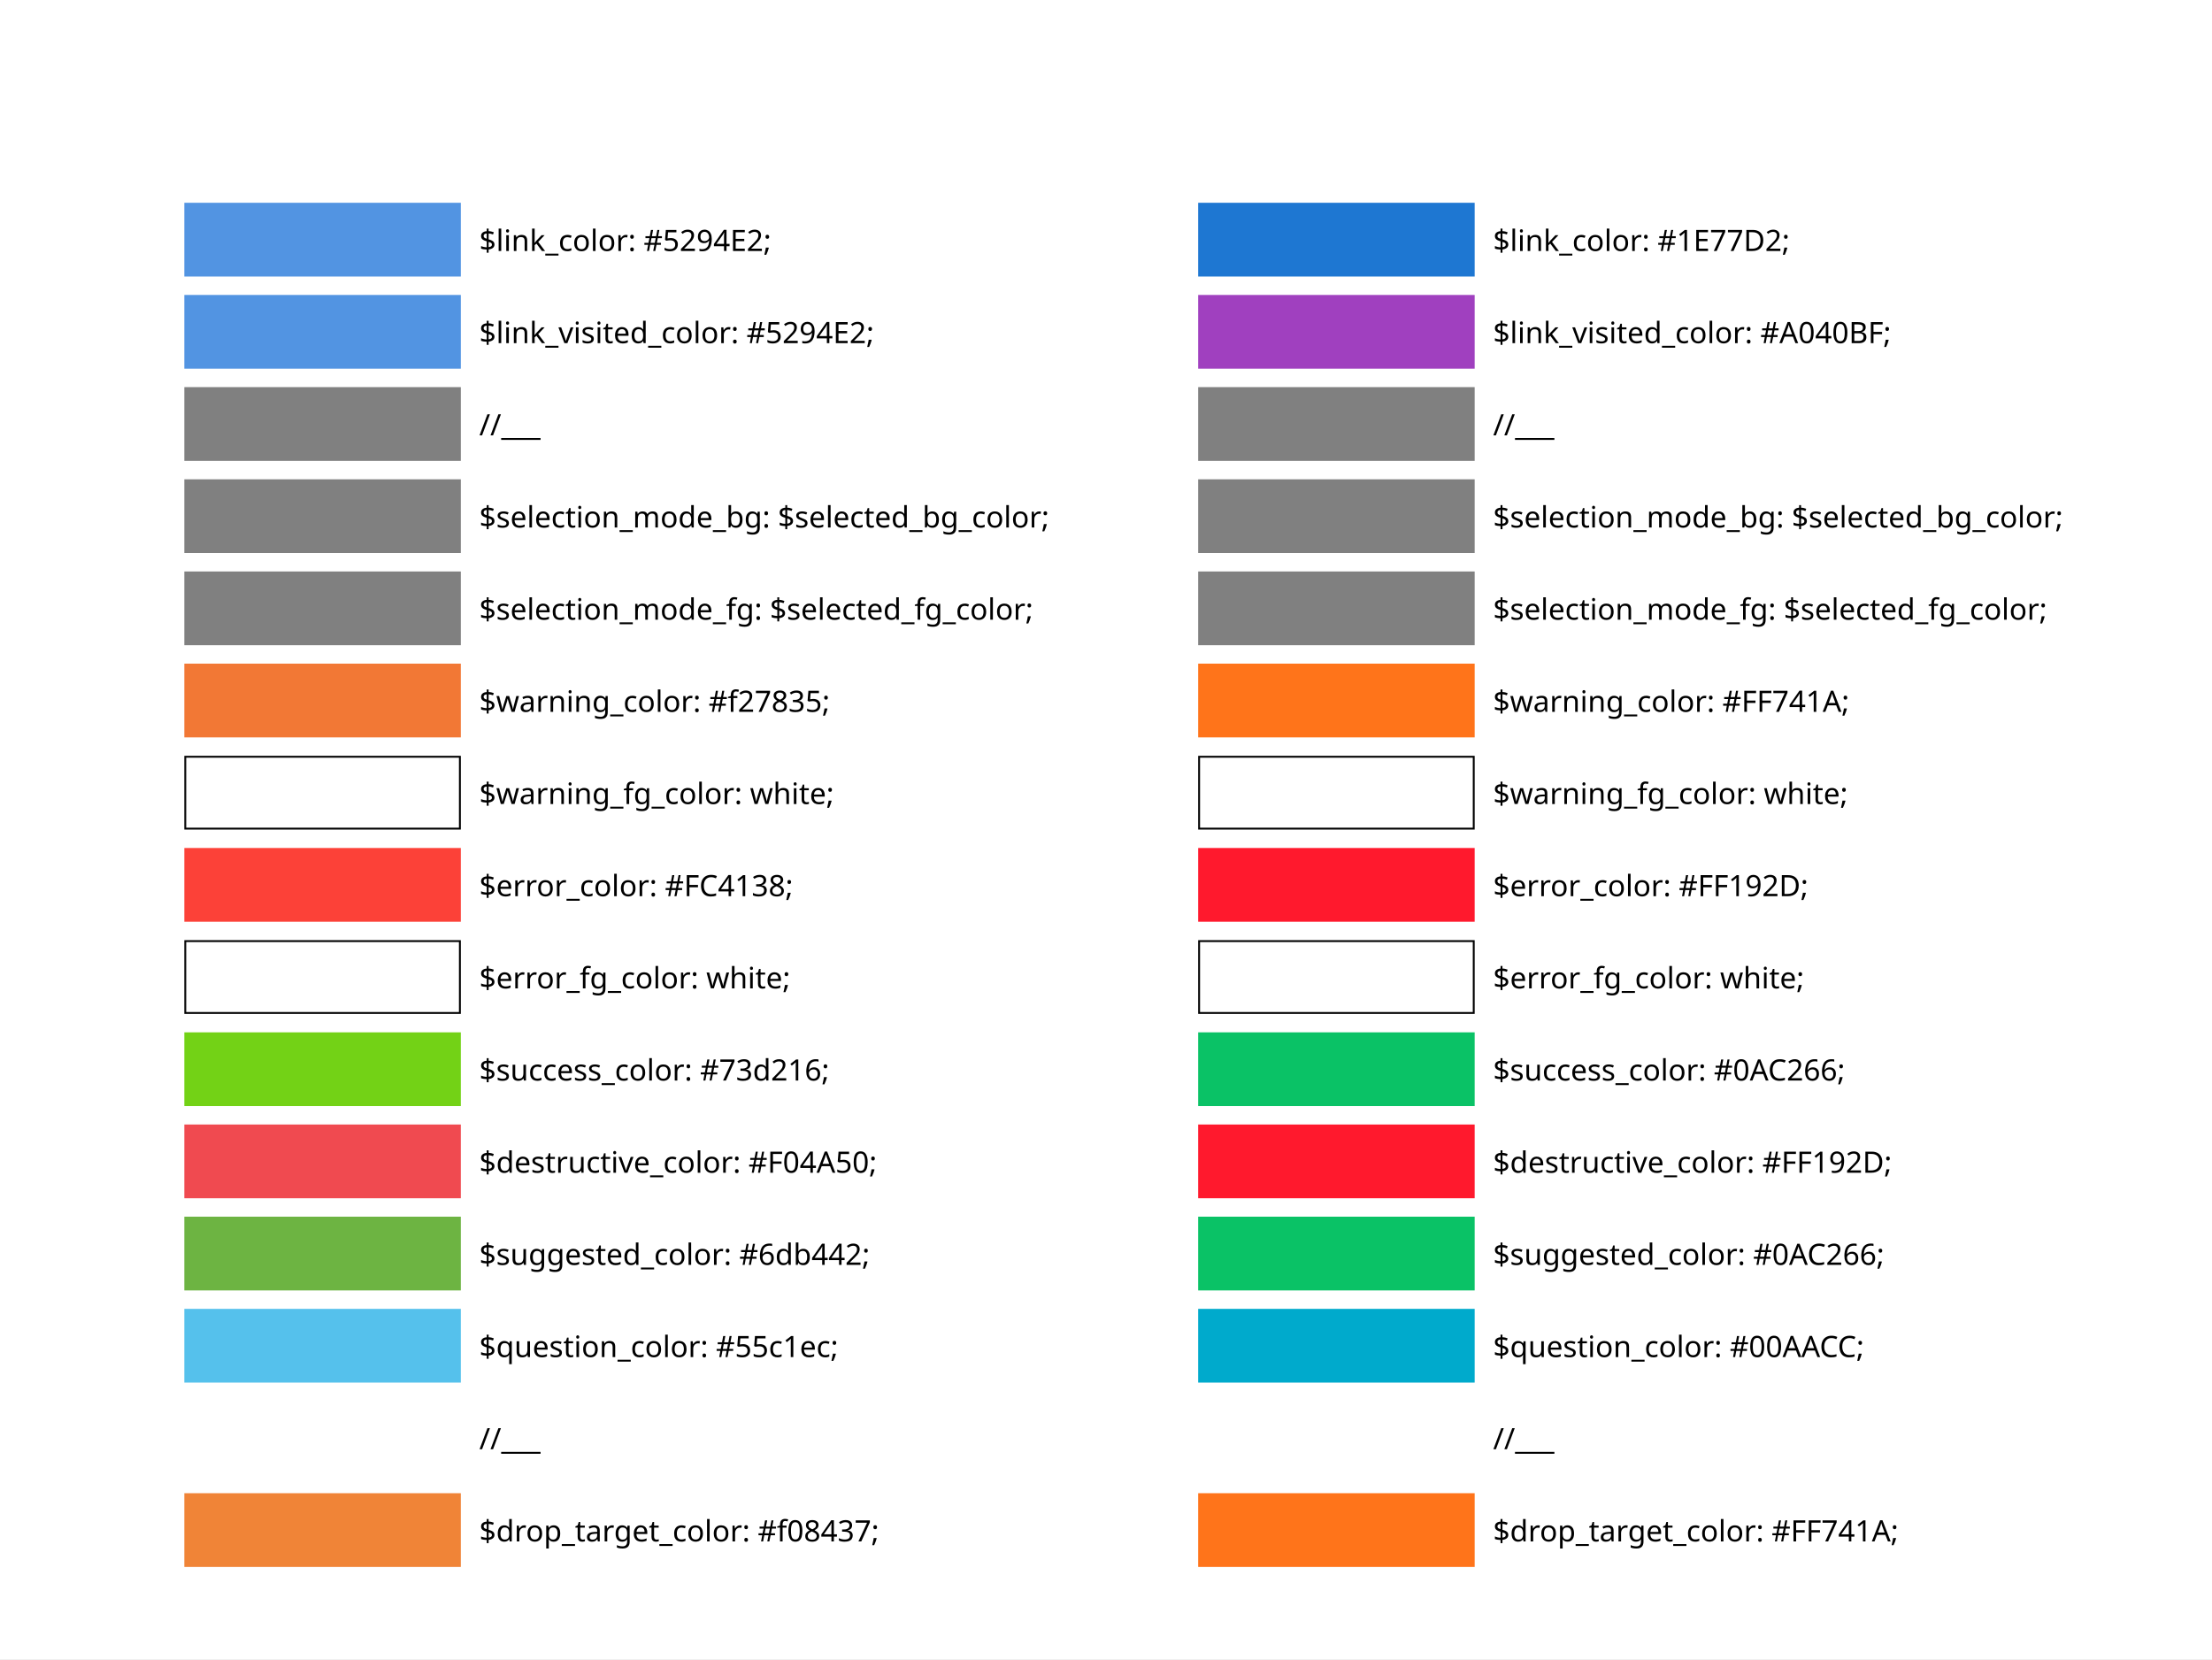
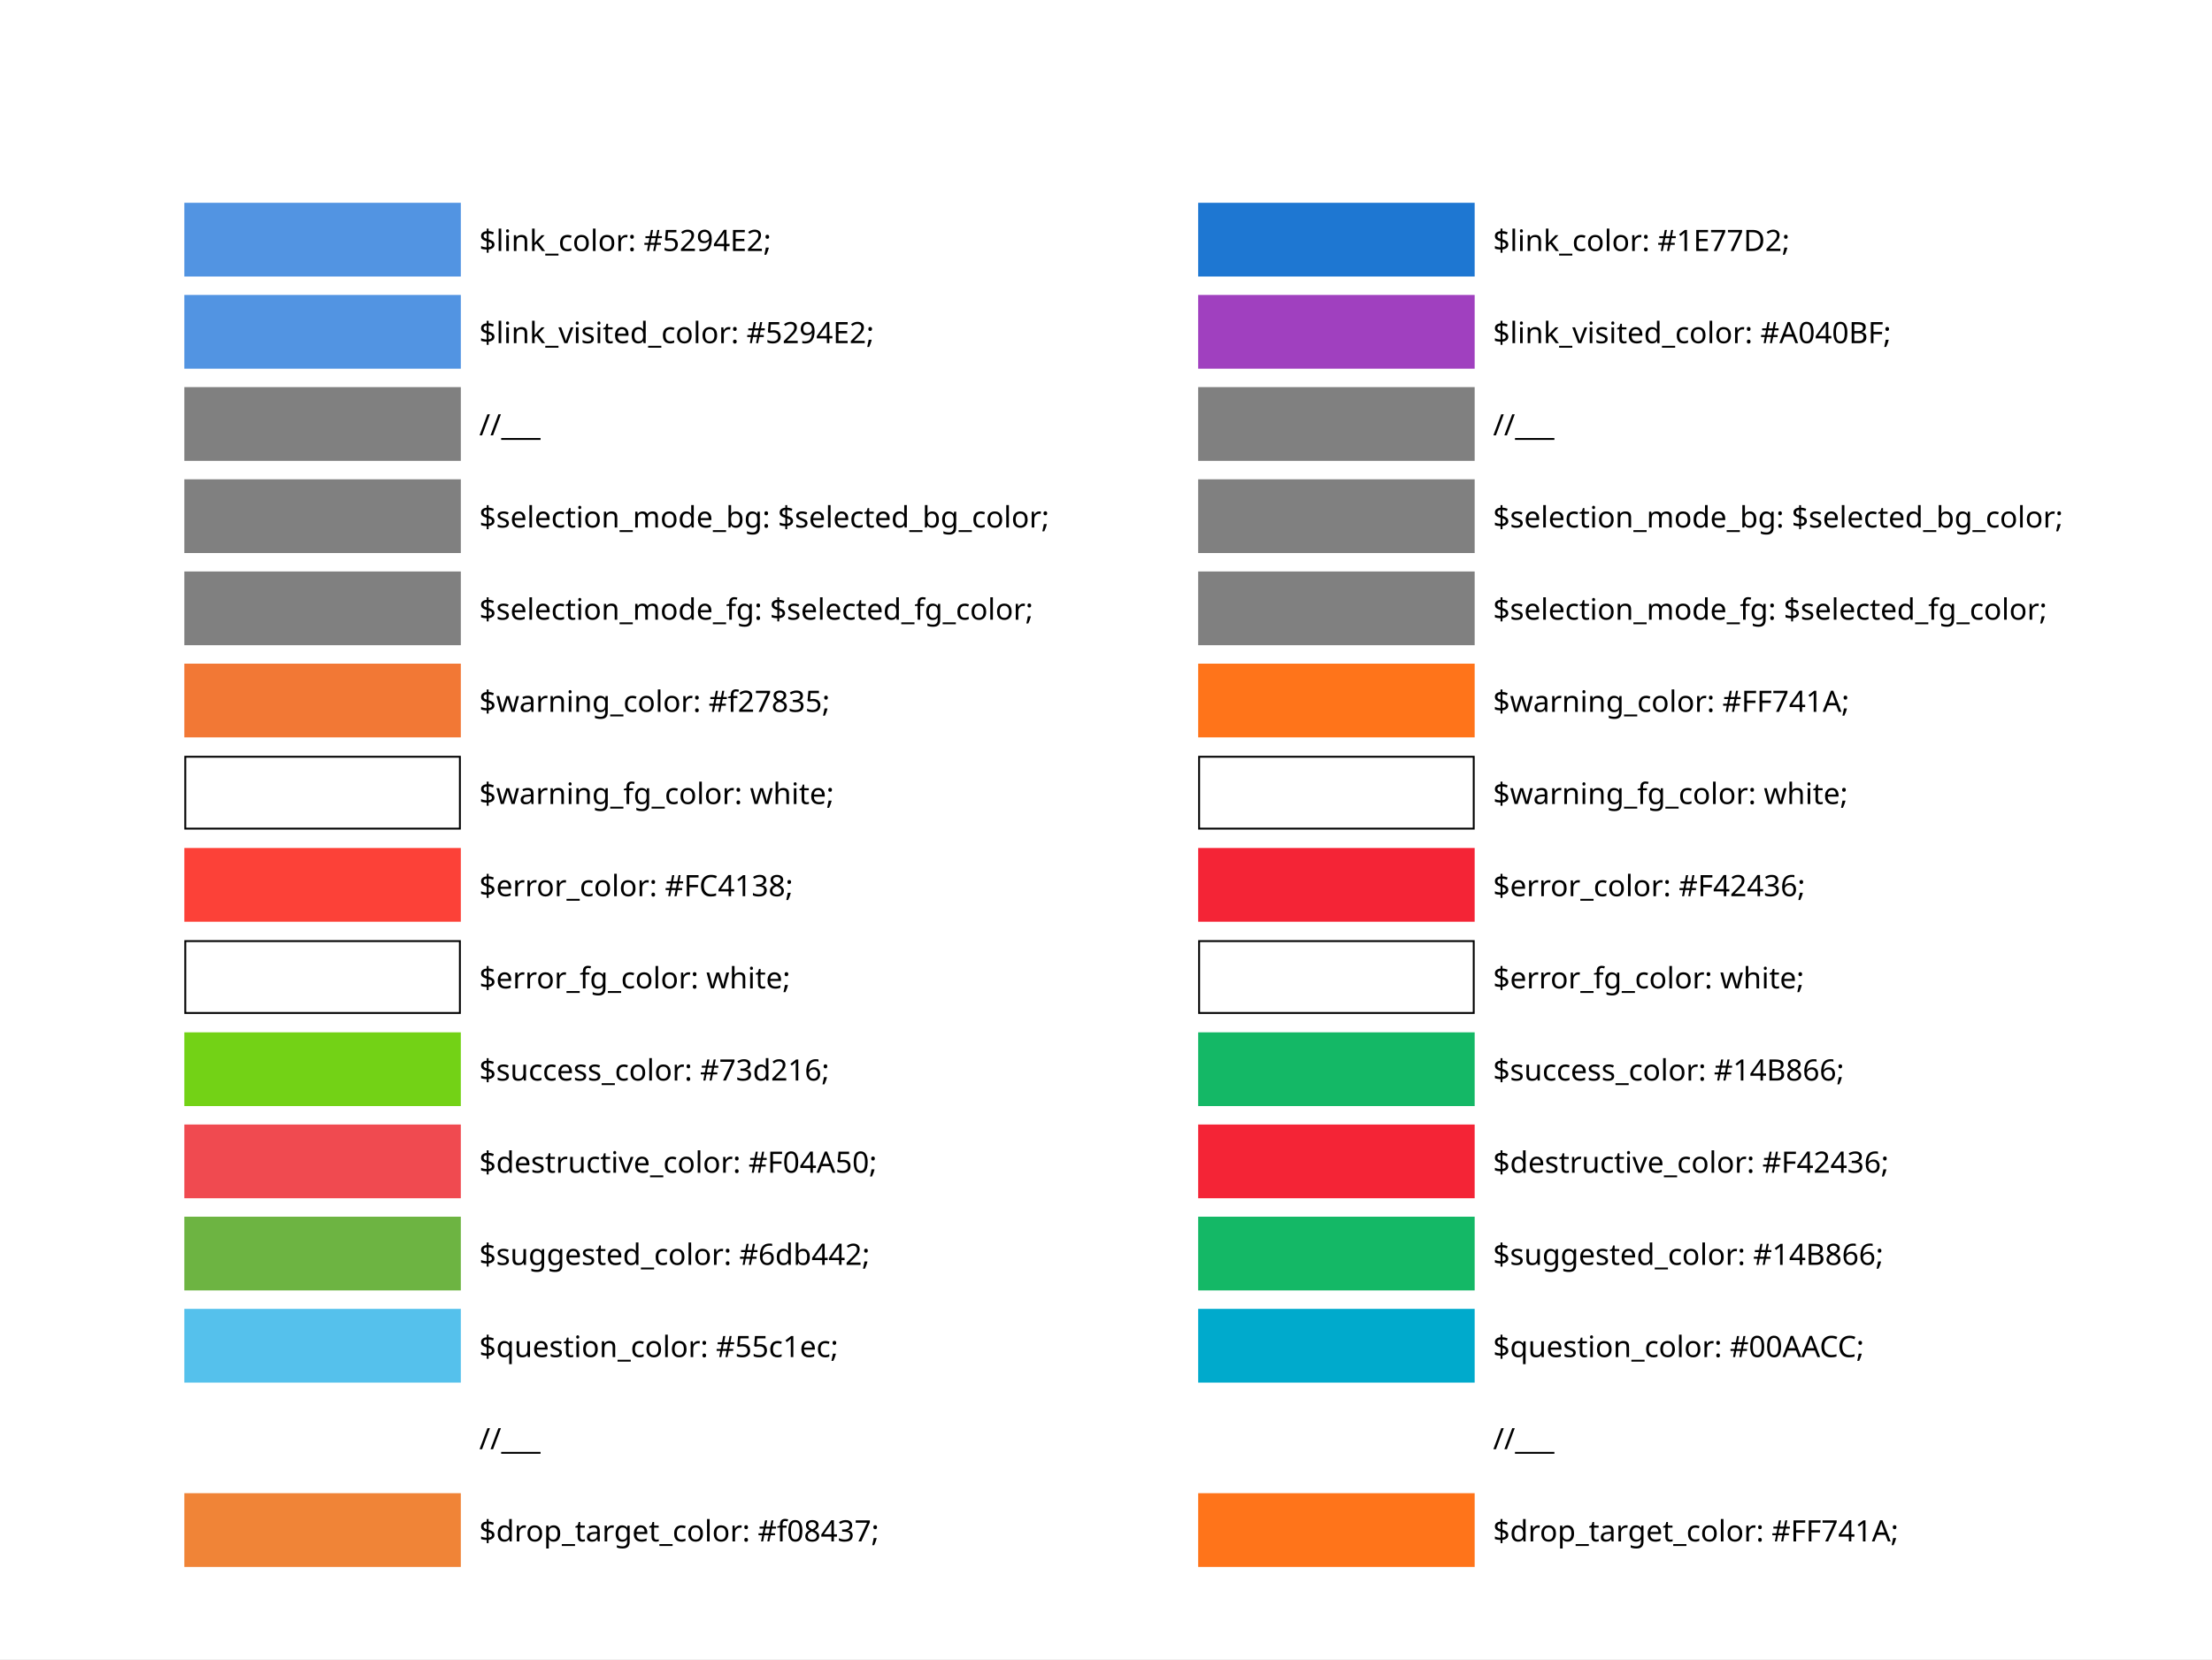
<svg xmlns="http://www.w3.org/2000/svg" id="svg8" version="1.1" viewBox="0 0 1200 900" height="900" width="1200">
  <defs id="defs2" />
  <g transform="translate(0,38.20002)" id="layer1">
    <rect rx="1.5995795e-15" y="-38.2" x="0" height="900" width="1200" id="rect876" style="fill:#ffffff;fill-opacity:1;stroke:none;stroke-width:4.948;stroke-miterlimit:4;stroke-dasharray:none;stroke-opacity:1" />
    <text id="text9" y="97.956" x="260" style="font-style:normal;font-weight:normal;font-size:16px;line-height:2;font-family:sans-serif;letter-spacing:0px;word-spacing:0px;fill:#000000;fill-opacity:1;stroke:none" xml:space="preserve">
      <tspan style="line-height:50px" y="97.956" x="260" id="tspan7">$link_color: #5294E2;</tspan>
      <tspan style="line-height:50px" id="tspan11" y="147.956" x="260">$link_visited_color: #5294E2;</tspan>
      <tspan style="line-height:50px" id="tspan13" y="197.956" x="260">//___</tspan>
      <tspan style="line-height:50px" id="tspan15" y="247.956" x="260">$selection_mode_bg: $selected_bg_color;</tspan>
      <tspan style="line-height:50px" id="tspan17" y="297.956" x="260">$selection_mode_fg: $selected_fg_color;</tspan>
      <tspan style="line-height:50px" id="tspan19" y="347.956" x="260">$warning_color: #f27835;</tspan>
      <tspan style="line-height:50px" id="tspan21" y="397.956" x="260">$warning_fg_color: white;</tspan>
      <tspan style="line-height:50px" id="tspan23" y="447.956" x="260">$error_color: #FC4138;</tspan>
      <tspan style="line-height:50px" id="tspan25" y="497.956" x="260">$error_fg_color: white;</tspan>
      <tspan style="line-height:50px" id="tspan27" y="547.956" x="260">$success_color: #73d216;</tspan>
      <tspan style="line-height:50px" id="tspan29" y="597.956" x="260">$destructive_color: #F04A50;</tspan>
      <tspan style="line-height:50px" id="tspan31" y="647.956" x="260">$suggested_color: #6db442;</tspan>
      <tspan style="line-height:50px" id="tspan33" y="697.956" x="260">$question_color: #55c1ec;</tspan>
      <tspan id="tspan1000" style="line-height:50px" y="747.956" x="260">//___</tspan>
      <tspan id="tspan1002" style="line-height:50px" y="797.956" x="260">$drop_target_color: #f08437;</tspan>
    </text>
    <rect y="671.8" x="100" height="40" width="150" id="rect35" style="fill:#55c1ec;fill-opacity:1;stroke-width:0.829" />
    <rect style="fill:#6db442;fill-opacity:1;stroke-width:0.829" id="use892" width="150" height="40" x="100" y="621.8" />
    <rect style="fill:#f04a50;fill-opacity:1;stroke-width:0.829" id="use894" width="150" height="40" x="100" y="571.8" />
    <rect style="fill:#73d216;fill-opacity:1;stroke-width:0.829" id="use896" width="150" height="40" x="100" y="521.8" />
    <rect style="fill:#ffffff;fill-opacity:1;stroke:#000000;stroke-width:1.015;stroke-miterlimit:4;stroke-dasharray:none;stroke-opacity:1" id="use898" width="148.985" height="38.985" x="100.508" y="472.308" />
    <rect style="fill:#fc4138;fill-opacity:1;stroke-width:0.829" id="use900" width="150" height="40" x="100" y="421.8" />
    <rect style="fill:#ffffff;fill-opacity:1;stroke:#000000;stroke-width:1.015;stroke-miterlimit:4;stroke-dasharray:none;stroke-opacity:1" id="use902" width="148.985" height="38.985" x="100.508" y="372.308" />
    <rect style="fill:#f27835;fill-opacity:1;stroke-width:0.829" id="use904" width="150" height="40" x="100" y="321.8" />
    <rect style="fill:#808080;fill-opacity:1;stroke-width:0.829" id="use906" width="150" height="40" x="100" y="271.8" />
    <rect style="fill:#808080;fill-opacity:1;stroke-width:0.829" id="use908" width="150" height="40" x="100" y="221.8" />
    <rect style="fill:#808080;fill-opacity:1;stroke-width:0.829" id="use910" width="150" height="40" x="100" y="171.8" />
    <rect style="fill:#5294e2;fill-opacity:1;stroke-width:0.829" id="use912" width="150" height="40" x="100" y="121.8" />
    <rect y="71.8" x="100" height="40" width="150" id="rect936" style="fill:#5294e2;fill-opacity:1;stroke-width:0.829" />
    <text xml:space="preserve" style="font-style:normal;font-weight:normal;font-size:16px;line-height:2;font-family:sans-serif;letter-spacing:0px;word-spacing:0px;fill:#000000;fill-opacity:1;stroke:none" x="810" y="97.956" id="text964">
      <tspan id="tspan938" x="810" y="97.956" style="line-height:50px">$link_color: #1E77D2;</tspan>
      <tspan x="810" y="147.956" id="tspan940" style="line-height:50px">$link_visited_color: #A040BF;</tspan>
      <tspan x="810" y="197.956" id="tspan942" style="line-height:50px">//___</tspan>
      <tspan x="810" y="247.956" id="tspan944" style="line-height:50px">$selection_mode_bg: $selected_bg_color;</tspan>
      <tspan x="810" y="297.956" id="tspan946" style="line-height:50px">$selection_mode_fg: $selected_fg_color;</tspan>
      <tspan x="810" y="347.956" id="tspan948" style="line-height:50px">$warning_color: #FF741A;</tspan>
      <tspan x="810" y="397.956" id="tspan950" style="line-height:50px">$warning_fg_color: white;</tspan>
-       <tspan x="810" y="447.956" id="tspan952" style="line-height:50px">$error_color: #FF192D;</tspan>
+       <tspan x="810" y="447.956" id="tspan952" style="line-height:50px">$error_color: #F42436;</tspan>
      <tspan x="810" y="497.956" id="tspan954" style="line-height:50px">$error_fg_color: white;</tspan>
-       <tspan x="810" y="547.956" id="tspan956" style="line-height:50px">$success_color: #0AC266;</tspan>
-       <tspan x="810" y="597.956" id="tspan958" style="line-height:50px">$destructive_color: #FF192D;</tspan>
-       <tspan x="810" y="647.956" id="tspan960" style="line-height:50px">$suggested_color: #0AC266;</tspan>
+       <tspan x="810" y="547.956" id="tspan956" style="line-height:50px">$success_color: #14B866;</tspan>
+       <tspan x="810" y="597.956" id="tspan958" style="line-height:50px">$destructive_color: #F42436;</tspan>
+       <tspan x="810" y="647.956" id="tspan960" style="line-height:50px">$suggested_color: #14B866;</tspan>
      <tspan x="810" y="697.956" id="tspan962" style="line-height:50px">$question_color: #00AACC;</tspan>
      <tspan id="tspan1004" x="810" y="747.956" style="line-height:50px">//___</tspan>
      <tspan id="tspan1006" x="810" y="797.956" style="line-height:50px">$drop_target_color: #FF741A;</tspan>
    </text>
    <rect style="fill:#00aacc;fill-opacity:1;stroke-width:0.829" id="rect966" width="150" height="40" x="650" y="671.8" />
-     <rect y="621.8" x="650" height="40" width="150" id="rect968" style="fill:#0ac266;fill-opacity:1;stroke-width:0.829" />
-     <rect y="571.8" x="650" height="40" width="150" id="rect970" style="fill:#ff192d;fill-opacity:1;stroke-width:0.829" />
-     <rect y="521.8" x="650" height="40" width="150" id="rect972" style="fill:#0ac266;fill-opacity:1;stroke-width:0.829" />
+     <rect y="621.8" x="650" height="40" width="150" id="rect968" style="fill:#14b866;fill-opacity:1;stroke-width:0.829" />
+     <rect y="571.8" x="650" height="40" width="150" id="rect970" style="fill:#f42436;fill-opacity:1;stroke-width:0.829" />
+     <rect y="521.8" x="650" height="40" width="150" id="rect972" style="fill:#14b866;fill-opacity:1;stroke-width:0.829" />
    <rect y="472.308" x="650.508" height="38.985" width="148.985" id="rect974" style="fill:#ffffff;fill-opacity:1;stroke:#000000;stroke-width:1.015;stroke-miterlimit:4;stroke-dasharray:none;stroke-opacity:1" />
-     <rect y="421.8" x="650" height="40" width="150" id="rect976" style="fill:#ff192d;fill-opacity:1;stroke-width:0.829" />
+     <rect y="421.8" x="650" height="40" width="150" id="rect976" style="fill:#f42436;fill-opacity:1;stroke-width:0.829" />
    <rect y="372.308" x="650.508" height="38.985" width="148.985" id="rect978" style="fill:#ffffff;fill-opacity:1;stroke:#000000;stroke-width:1.015;stroke-miterlimit:4;stroke-dasharray:none;stroke-opacity:1" />
    <rect y="321.8" x="650" height="40" width="150" id="rect980" style="fill:#ff741a;fill-opacity:1;stroke-width:0.829" />
    <rect y="271.8" x="650" height="40" width="150" id="rect982" style="fill:#808080;fill-opacity:1;stroke-width:0.829" />
    <rect y="221.8" x="650" height="40" width="150" id="rect984" style="fill:#808080;fill-opacity:1;stroke-width:0.829" />
    <rect y="171.8" x="650" height="40" width="150" id="rect986" style="fill:#808080;fill-opacity:1;stroke-width:0.829" />
    <rect y="121.8" x="650" height="40" width="150" id="rect988" style="fill:#a040bf;fill-opacity:1;stroke-width:0.829" />
    <rect style="fill:#1e77d2;fill-opacity:1;stroke-width:0.829" id="rect990" width="150" height="40" x="650" y="71.8" />
    <rect style="fill:#f08437;fill-opacity:1;stroke-width:0.829" id="rect1008" width="150" height="40" x="100" y="771.8" />
    <rect y="771.8" x="650" height="40" width="150" id="rect1010" style="fill:#ff741a;fill-opacity:1;stroke-width:0.829" />
  </g>
</svg>
